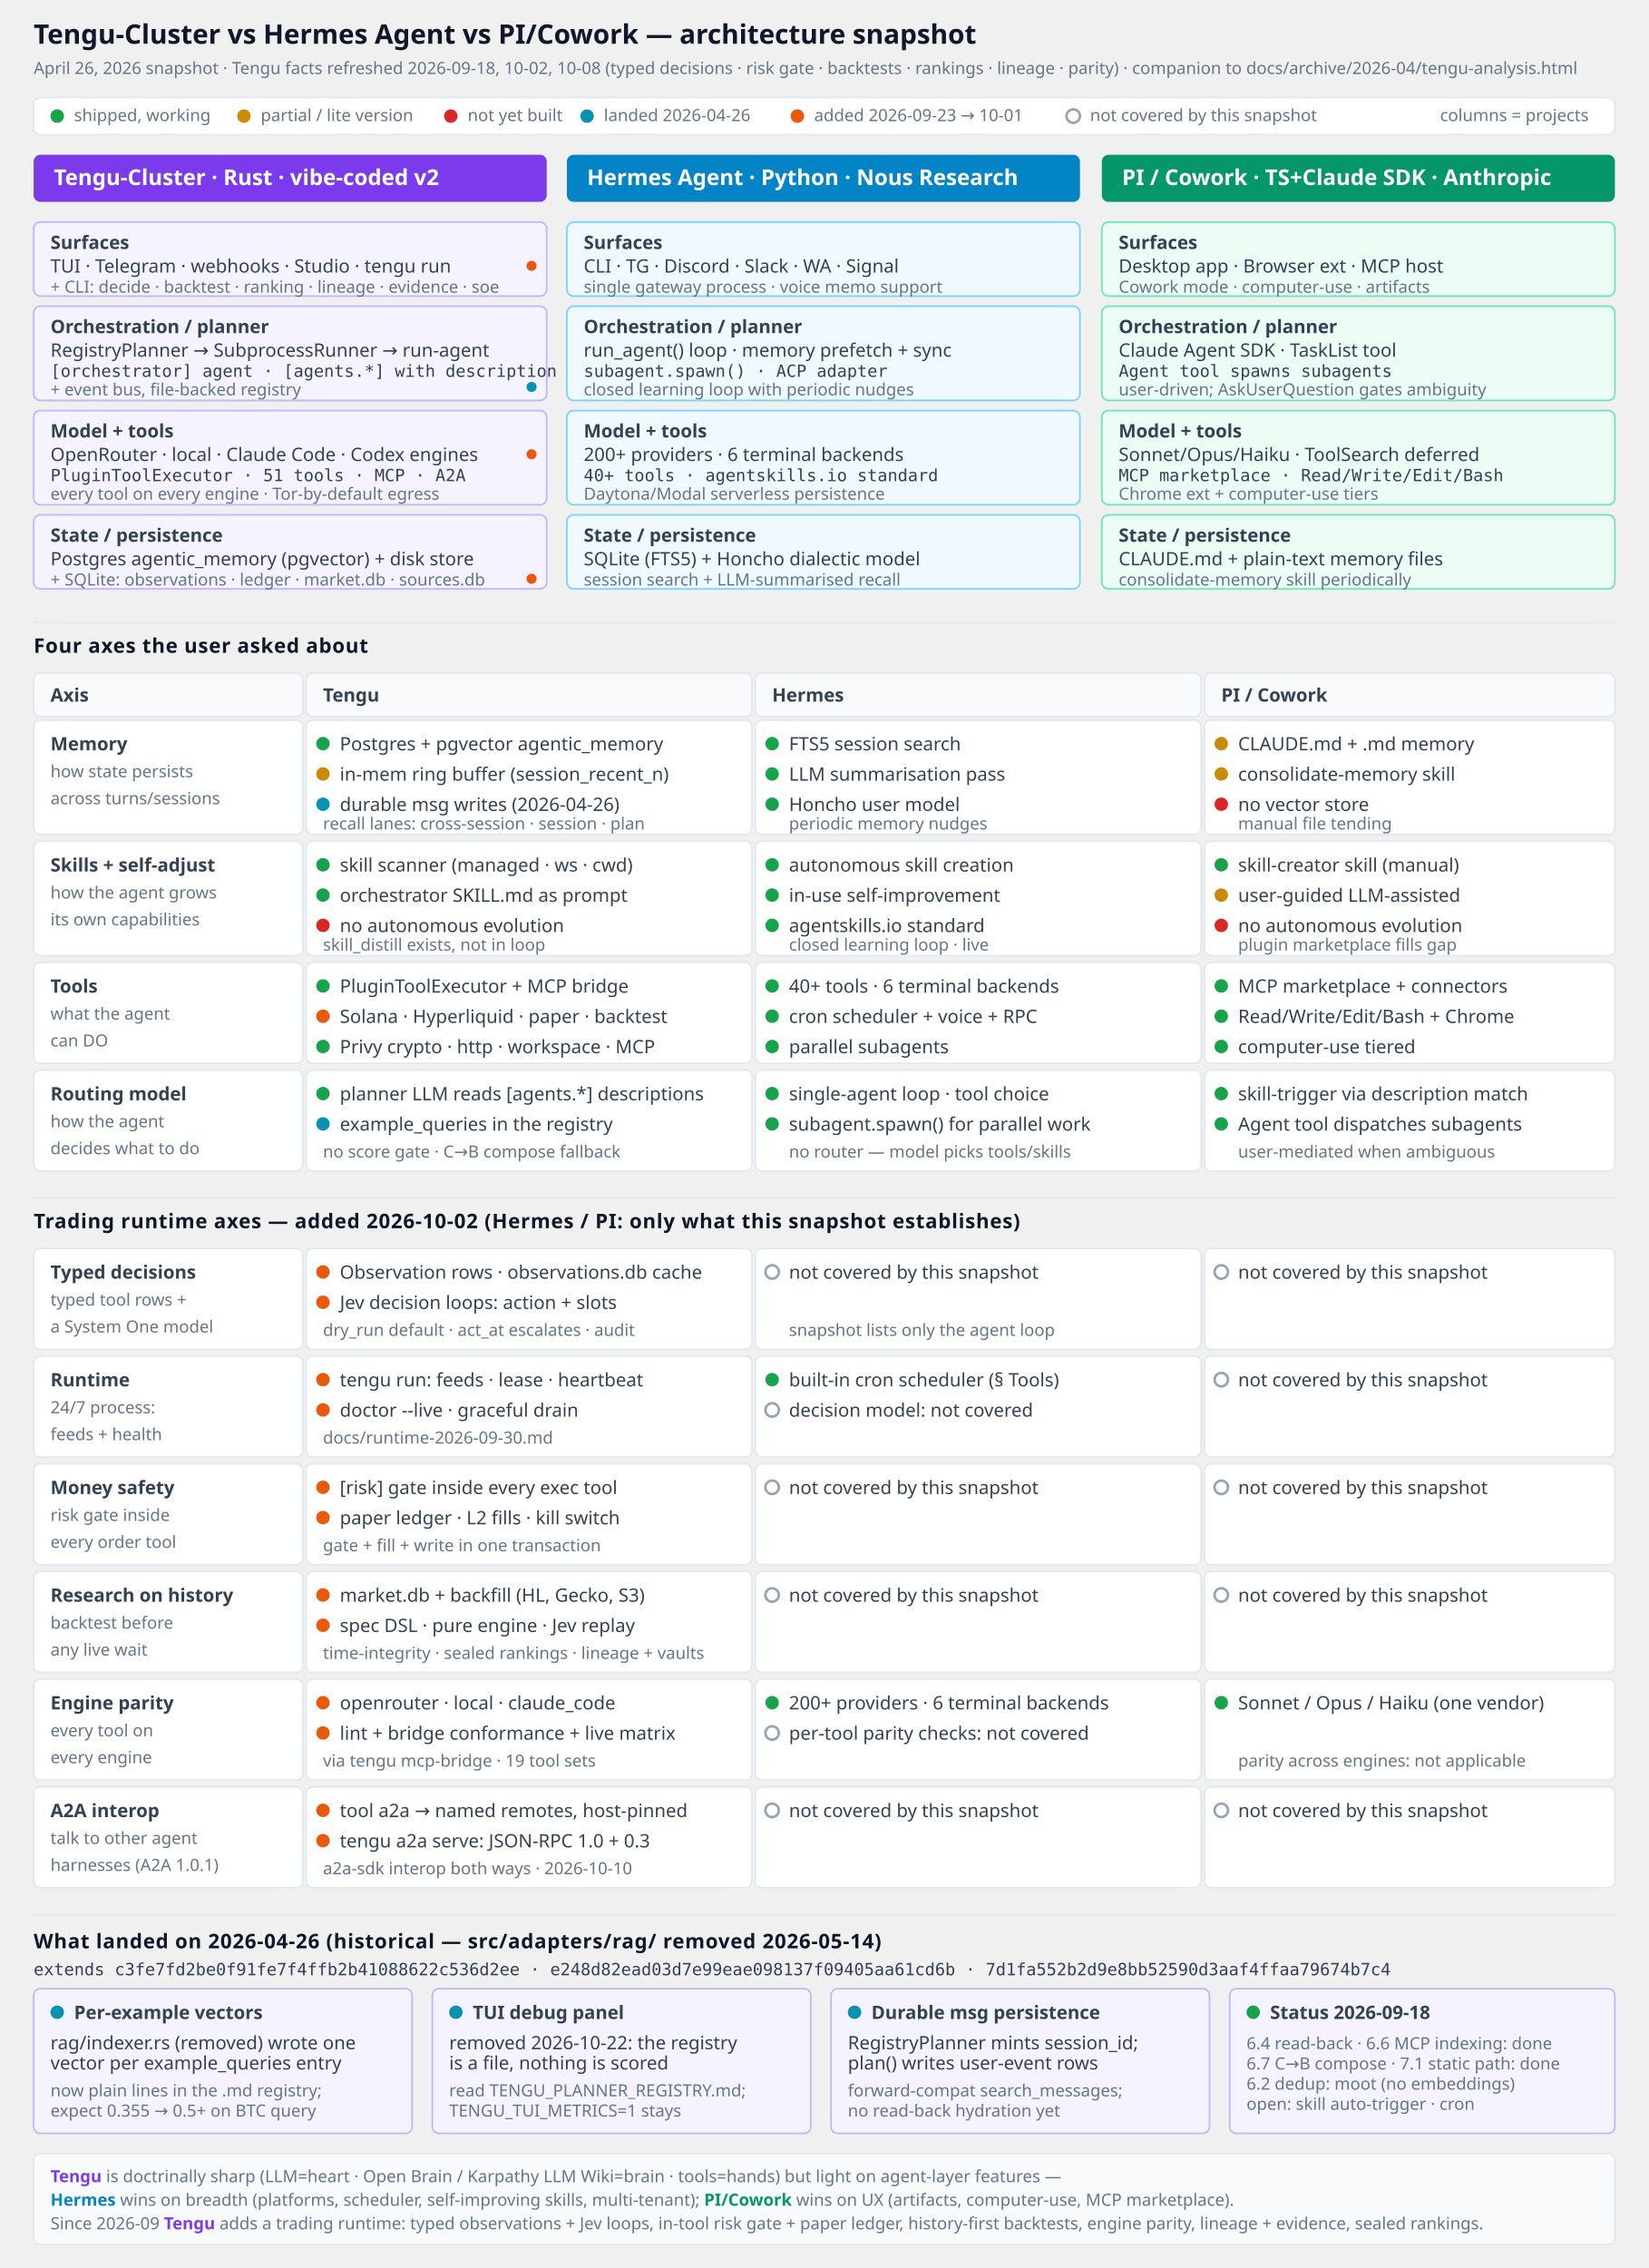
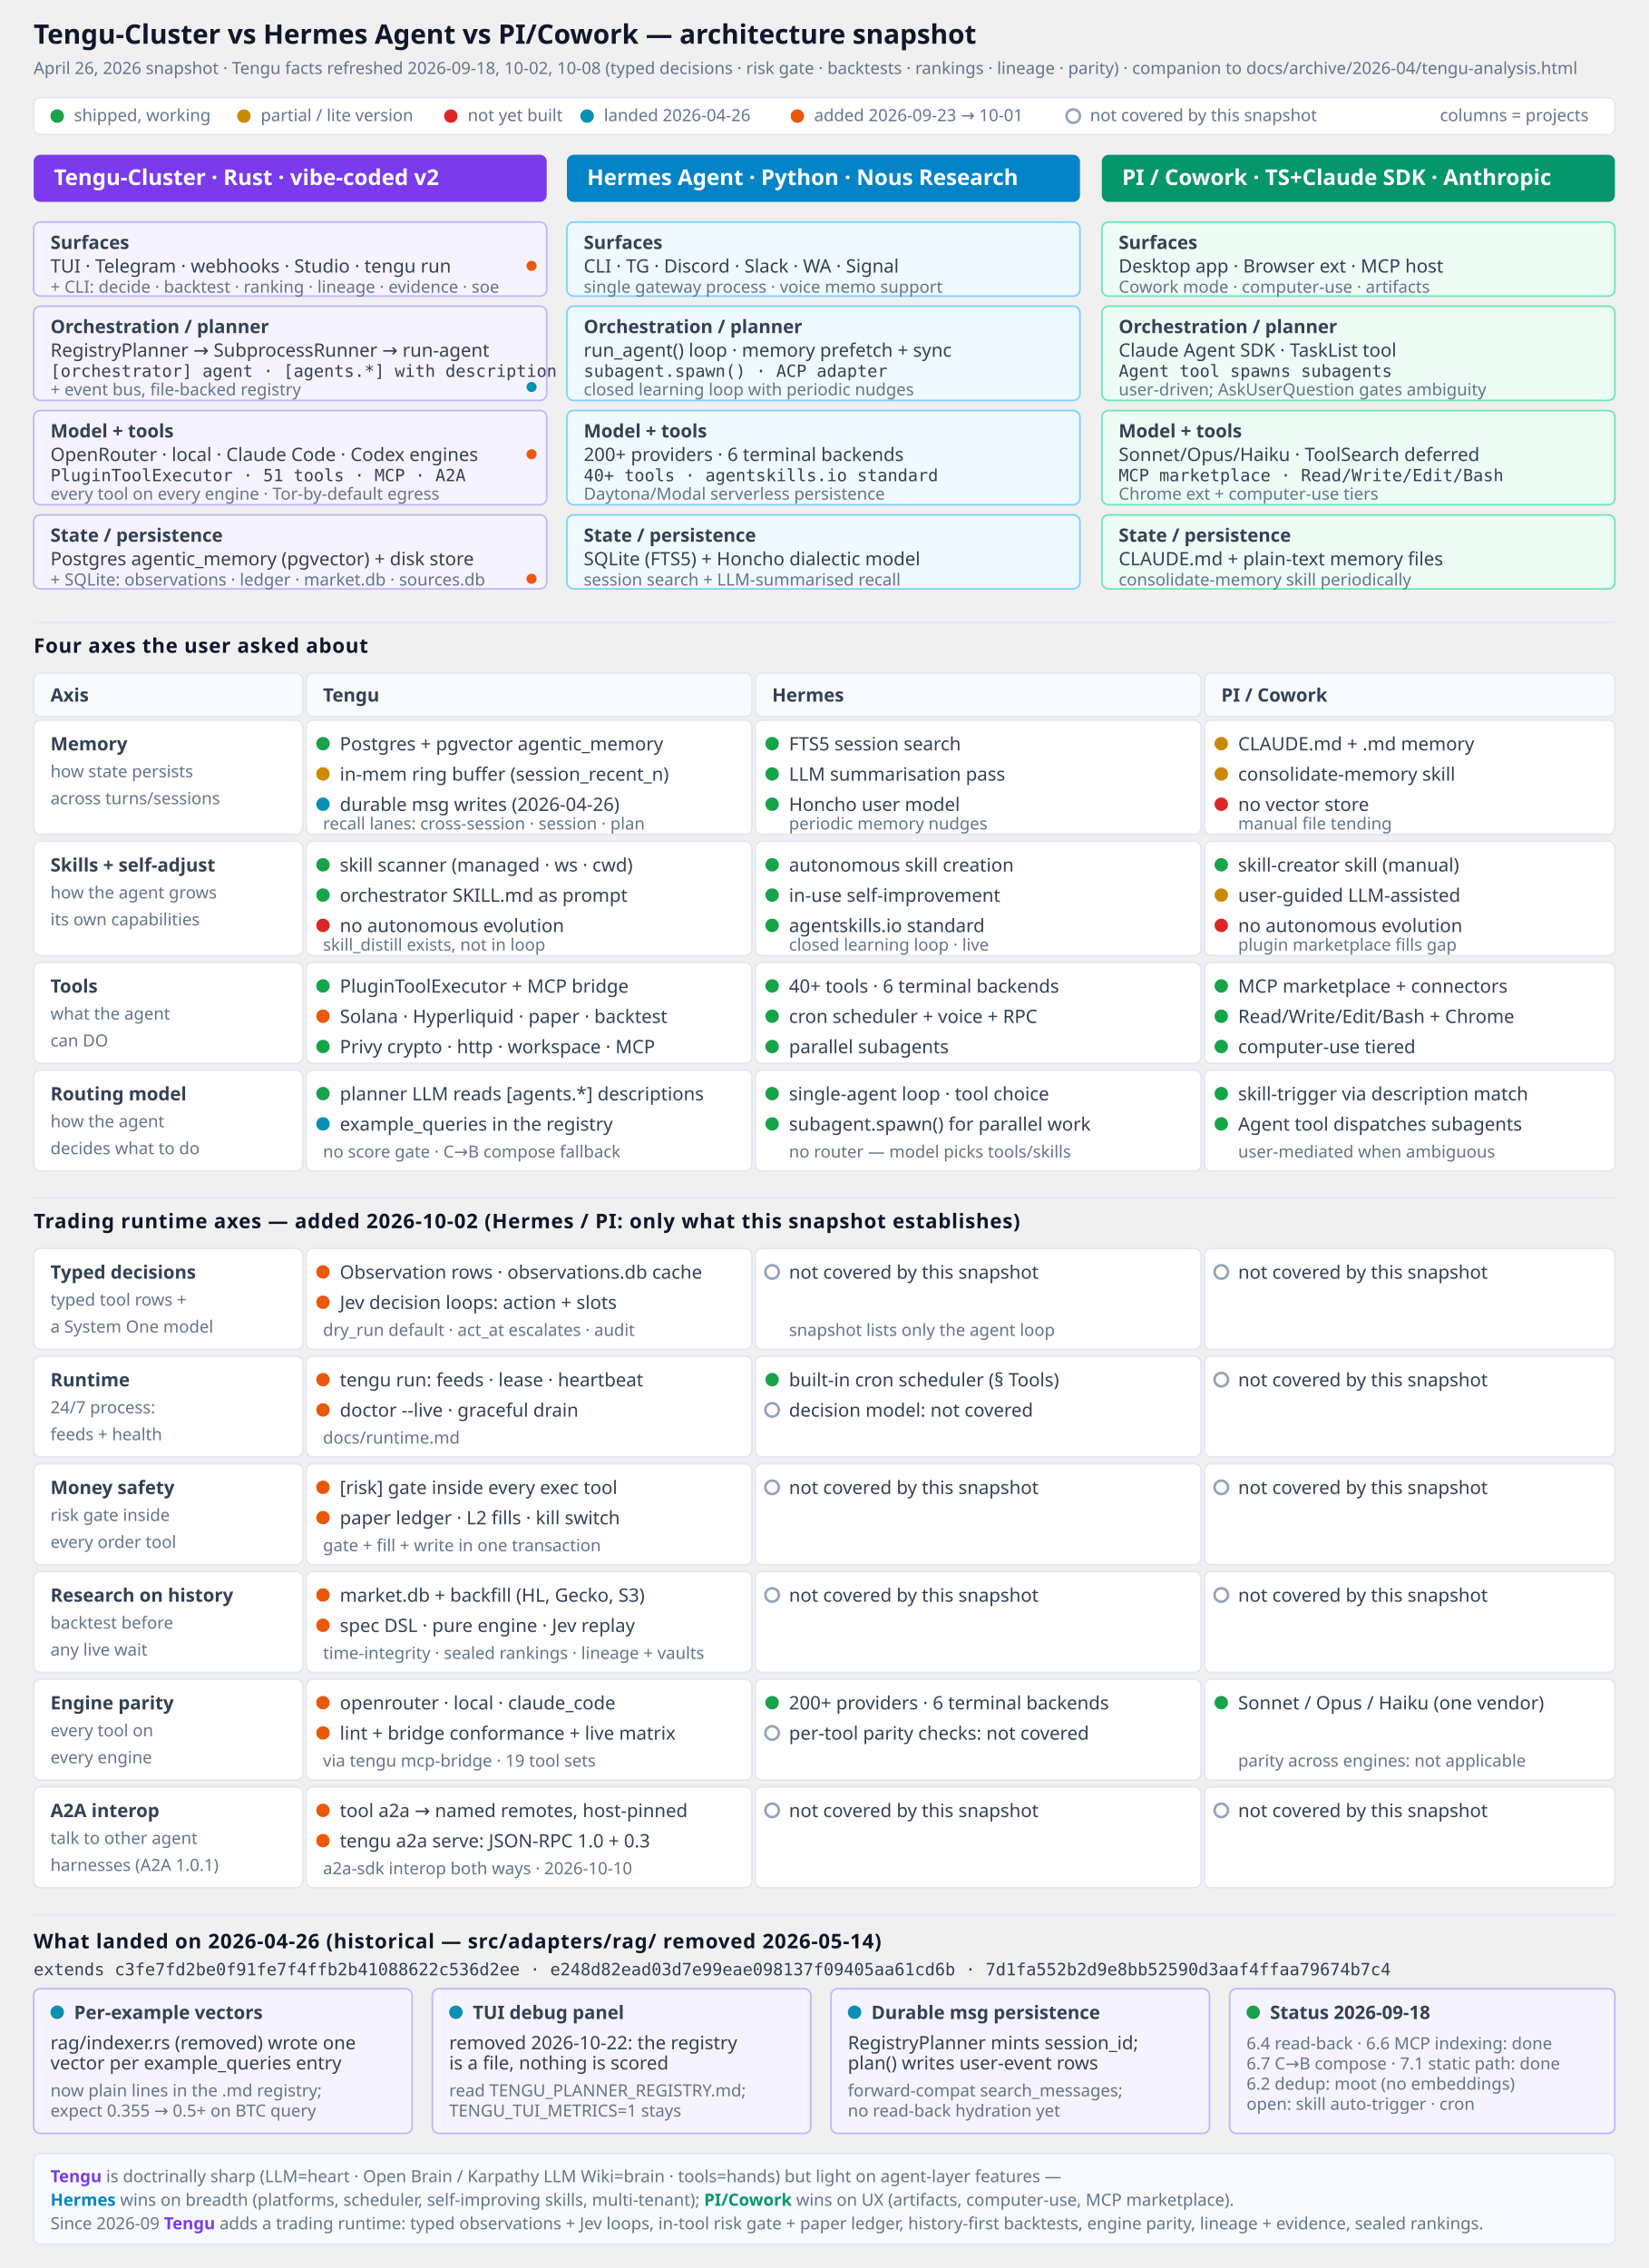
<svg xmlns="http://www.w3.org/2000/svg" viewBox="0 0 980 1348" role="img" aria-labelledby="title desc" font-family="ui-sans-serif, system-ui, sans-serif">
  <style>
    .h1 { font-size: 16px; font-weight: 700; fill: #0f172a; }
    .h2 { font-size: 12px; font-weight: 700; fill: #0f172a; letter-spacing: .4px; text-transform: uppercase; }
    .h3 { font-size: 11px; font-weight: 600; fill: #334155; }
    .body { font-size: 11px; fill: #334155; }
    .small { font-size: 10px; fill: #64748b; }
    .mono { font-family: ui-monospace, SFMono-Regular, monospace; font-size: 10px; fill: #334155; }
    .col-tengu { fill: #f5f3ff; stroke: #c4b5fd; }
    .col-hermes { fill: #f0f9ff; stroke: #7dd3fc; }
    .col-pi { fill: #ecfdf5; stroke: #6ee7b7; }
    .pill-tengu { fill: #7c3aed; }
    .pill-hermes { fill: #0284c7; }
    .pill-pi { fill: #059669; }
    .row { fill: #ffffff; stroke: #e2e8f0; }
    .row-alt { fill: #f8fafc; stroke: #e2e8f0; }
    .ok { fill: #16a34a; }
    .warn { fill: #ca8a04; }
    .miss { fill: #dc2626; }
    .new { fill: #0891b2; }
    .added { fill: #ea580c; }
    .unk { fill: #ffffff; stroke: #94a3b8; stroke-width: 1.5; }
  </style>
  <text x="20" y="26" class="h1">Tengu-Cluster vs Hermes Agent vs PI/Cowork — architecture snapshot</text>
  <text x="20" y="44" class="small">April 26, 2026 snapshot · Tengu facts refreshed 2026-09-18, 10-02, 10-08 (typed decisions · risk gate · backtests · rankings · lineage · parity) · companion to docs/archive/2026-04/tengu-analysis.html</text>
  <g transform="translate(20, 58)">
    <rect width="940" height="22" rx="4" class="row" />
    <circle cx="14" cy="11" r="4" class="ok" />
    <text x="24" y="14" class="small">shipped, working</text>
    <circle cx="125" cy="11" r="4" class="warn" />
    <text x="135" y="14" class="small">partial / lite version</text>
    <circle cx="248" cy="11" r="4" class="miss" />
    <text x="258" y="14" class="small">not yet built</text>
    <circle cx="329" cy="11" r="4" class="new" />
    <text x="339" y="14" class="small">landed 2026-04-26</text>
    <circle cx="454" cy="11" r="4" class="added" />
    <text x="464" y="14" class="small">added 2026-09-23 → 10-01</text>
    <circle cx="618" cy="11" r="4" class="unk" />
    <text x="628" y="14" class="small">not covered by this snapshot</text>
    <text x="836" y="14" class="small">columns = projects</text>
  </g>
  <g transform="translate(20, 92)">
    <rect x="0" y="0" width="305" height="28" rx="4" class="pill-tengu" />
    <text x="12" y="18" font-size="13" font-weight="700" fill="#fff">Tengu-Cluster · Rust · vibe-coded v2</text>
    <rect x="317" y="0" width="305" height="28" rx="4" class="pill-hermes" />
    <text x="329" y="18" font-size="13" font-weight="700" fill="#fff">Hermes Agent · Python · Nous Research</text>
    <rect x="635" y="0" width="305" height="28" rx="4" class="pill-pi" />
    <text x="647" y="18" font-size="13" font-weight="700" fill="#fff">PI / Cowork · TS+Claude SDK · Anthropic</text>
  </g>
  <g transform="translate(20, 132)">
    <rect x="0" y="0" width="305" height="44" rx="4" class="col-tengu" />
    <text x="10" y="16" class="h3">Surfaces</text>
    <text x="10" y="30" class="body">TUI · Telegram · webhooks · Studio · tengu run</text>
    <circle cx="296" cy="26" r="3" class="added" />
    <text x="10" y="42" class="small">+ CLI: decide · backtest · ranking · lineage · evidence · soe</text>
    <rect x="317" y="0" width="305" height="44" rx="4" class="col-hermes" />
    <text x="327" y="16" class="h3">Surfaces</text>
    <text x="327" y="30" class="body">CLI · TG · Discord · Slack · WA · Signal</text>
    <text x="327" y="42" class="small">single gateway process · voice memo support</text>
    <rect x="635" y="0" width="305" height="44" rx="4" class="col-pi" />
    <text x="645" y="16" class="h3">Surfaces</text>
    <text x="645" y="30" class="body">Desktop app · Browser ext · MCP host</text>
    <text x="645" y="42" class="small">Cowork mode · computer-use · artifacts</text>
    <rect x="0" y="50" width="305" height="56" rx="4" class="col-tengu" />
    <text x="10" y="66" class="h3">Orchestration / planner</text>
    <text x="10" y="80" class="body">RegistryPlanner → SubprocessRunner → run-agent</text>
    <text x="10" y="92" class="mono">[orchestrator] agent · [agents.*] with description</text>
    <circle cx="296" cy="98" r="3" class="new" />
    <text x="10" y="103" class="small">+ event bus, file-backed registry</text>
    <rect x="317" y="50" width="305" height="56" rx="4" class="col-hermes" />
    <text x="327" y="66" class="h3">Orchestration / planner</text>
    <text x="327" y="80" class="body">run_agent() loop · memory prefetch + sync</text>
    <text x="327" y="92" class="mono">subagent.spawn() · ACP adapter</text>
    <text x="327" y="103" class="small">closed learning loop with periodic nudges</text>
    <rect x="635" y="50" width="305" height="56" rx="4" class="col-pi" />
    <text x="645" y="66" class="h3">Orchestration / planner</text>
    <text x="645" y="80" class="body">Claude Agent SDK · TaskList tool</text>
    <text x="645" y="92" class="mono">Agent tool spawns subagents</text>
    <text x="645" y="103" class="small">user-driven; AskUserQuestion gates ambiguity</text>
    <rect x="0" y="112" width="305" height="56" rx="4" class="col-tengu" />
    <text x="10" y="128" class="h3">Model + tools</text>
    <text x="10" y="142" class="body">OpenRouter · local · Claude Code · Codex engines</text>
    <circle cx="296" cy="138" r="3" class="added" />
    <text x="10" y="154" class="mono">PluginToolExecutor · 51 tools · MCP · A2A</text>
    <text x="10" y="165" class="small">every tool on every engine · Tor-by-default egress</text>
    <rect x="317" y="112" width="305" height="56" rx="4" class="col-hermes" />
    <text x="327" y="128" class="h3">Model + tools</text>
    <text x="327" y="142" class="body">200+ providers · 6 terminal backends</text>
    <text x="327" y="154" class="mono">40+ tools · agentskills.io standard</text>
    <text x="327" y="165" class="small">Daytona/Modal serverless persistence</text>
    <rect x="635" y="112" width="305" height="56" rx="4" class="col-pi" />
    <text x="645" y="128" class="h3">Model + tools</text>
    <text x="645" y="142" class="body">Sonnet/Opus/Haiku · ToolSearch deferred</text>
    <text x="645" y="154" class="mono">MCP marketplace · Read/Write/Edit/Bash</text>
    <text x="645" y="165" class="small">Chrome ext + computer-use tiers</text>
    <rect x="0" y="174" width="305" height="44" rx="4" class="col-tengu" />
    <text x="10" y="190" class="h3">State / persistence</text>
    <text x="10" y="204" class="body">Postgres agentic_memory (pgvector) + disk store</text>
    <circle cx="296" cy="212" r="3" class="added" />
    <text x="10" y="216" class="small">+ SQLite: observations · ledger · market.db · sources.db</text>
    <rect x="317" y="174" width="305" height="44" rx="4" class="col-hermes" />
    <text x="327" y="190" class="h3">State / persistence</text>
    <text x="327" y="204" class="body">SQLite (FTS5) + Honcho dialectic model</text>
    <text x="327" y="216" class="small">session search + LLM-summarised recall</text>
    <rect x="635" y="174" width="305" height="44" rx="4" class="col-pi" />
    <text x="645" y="190" class="h3">State / persistence</text>
    <text x="645" y="204" class="body">CLAUDE.md + plain-text memory files</text>
    <text x="645" y="216" class="small">consolidate-memory skill periodically</text>
  </g>
  <line x1="20" y1="370" x2="960" y2="370" stroke="#e2e8f0" />
  <text x="20" y="388" class="h2">Four axes the user asked about</text>
  <g transform="translate(20, 400)">
    <rect x="0" y="0" width="160" height="26" rx="4" class="row-alt" />
    <text x="10" y="17" class="h3">Axis</text>
    <rect x="162" y="0" width="265" height="26" rx="4" class="row-alt" />
    <text x="172" y="17" class="h3" fill="#7c3aed">Tengu</text>
    <rect x="429" y="0" width="265" height="26" rx="4" class="row-alt" />
    <text x="439" y="17" class="h3" fill="#0284c7">Hermes</text>
    <rect x="696" y="0" width="244" height="26" rx="4" class="row-alt" />
    <text x="706" y="17" class="h3" fill="#059669">PI / Cowork</text>
  </g>
  <g transform="translate(20, 428)">
    <rect x="0" y="0" width="160" height="68" rx="4" class="row" />
    <text x="10" y="18" class="h3">Memory</text>
    <text x="10" y="34" class="small">how state persists</text>
    <text x="10" y="50" class="small">across turns/sessions</text>
    <rect x="162" y="0" width="265" height="68" rx="4" class="row" />
    <circle cx="172" cy="14" r="4" class="ok" />
    <text x="182" y="18" class="body">Postgres + pgvector agentic_memory</text>
    <circle cx="172" cy="32" r="4" class="warn" />
    <text x="182" y="36" class="body">in-mem ring buffer (session_recent_n)</text>
    <circle cx="172" cy="50" r="4" class="new" />
    <text x="182" y="54" class="body">durable msg writes (2026-04-26)</text>
    <text x="172" y="65" class="small">recall lanes: cross-session · session · plan</text>
    <rect x="429" y="0" width="265" height="68" rx="4" class="row" />
    <circle cx="439" cy="14" r="4" class="ok" />
    <text x="449" y="18" class="body">FTS5 session search</text>
    <circle cx="439" cy="32" r="4" class="ok" />
    <text x="449" y="36" class="body">LLM summarisation pass</text>
    <circle cx="439" cy="50" r="4" class="ok" />
    <text x="449" y="54" class="body">Honcho user model</text>
    <text x="449" y="65" class="small">periodic memory nudges</text>
    <rect x="696" y="0" width="244" height="68" rx="4" class="row" />
    <circle cx="706" cy="14" r="4" class="warn" />
    <text x="716" y="18" class="body">CLAUDE.md + .md memory</text>
    <circle cx="706" cy="32" r="4" class="warn" />
    <text x="716" y="36" class="body">consolidate-memory skill</text>
    <circle cx="706" cy="50" r="4" class="miss" />
    <text x="716" y="54" class="body">no vector store</text>
    <text x="716" y="65" class="small">manual file tending</text>
  </g>
  <g transform="translate(20, 500)">
    <rect x="0" y="0" width="160" height="68" rx="4" class="row" />
    <text x="10" y="18" class="h3">Skills + self-adjust</text>
    <text x="10" y="34" class="small">how the agent grows</text>
    <text x="10" y="50" class="small">its own capabilities</text>
    <rect x="162" y="0" width="265" height="68" rx="4" class="row" />
    <circle cx="172" cy="14" r="4" class="ok" />
    <text x="182" y="18" class="body">skill scanner (managed · ws · cwd)</text>
    <circle cx="172" cy="32" r="4" class="ok" />
    <text x="182" y="36" class="body">orchestrator SKILL.md as prompt</text>
    <circle cx="172" cy="50" r="4" class="miss" />
    <text x="182" y="54" class="body">no autonomous evolution</text>
    <text x="172" y="65" class="small">skill_distill exists, not in loop</text>
    <rect x="429" y="0" width="265" height="68" rx="4" class="row" />
    <circle cx="439" cy="14" r="4" class="ok" />
    <text x="449" y="18" class="body">autonomous skill creation</text>
    <circle cx="439" cy="32" r="4" class="ok" />
    <text x="449" y="36" class="body">in-use self-improvement</text>
    <circle cx="439" cy="50" r="4" class="ok" />
    <text x="449" y="54" class="body">agentskills.io standard</text>
    <text x="449" y="65" class="small">closed learning loop · live</text>
    <rect x="696" y="0" width="244" height="68" rx="4" class="row" />
    <circle cx="706" cy="14" r="4" class="ok" />
    <text x="716" y="18" class="body">skill-creator skill (manual)</text>
    <circle cx="706" cy="32" r="4" class="warn" />
    <text x="716" y="36" class="body">user-guided LLM-assisted</text>
    <circle cx="706" cy="50" r="4" class="miss" />
    <text x="716" y="54" class="body">no autonomous evolution</text>
    <text x="716" y="65" class="small">plugin marketplace fills gap</text>
  </g>
  <g transform="translate(20, 572)">
    <rect x="0" y="0" width="160" height="60" rx="4" class="row" />
    <text x="10" y="18" class="h3">Tools</text>
    <text x="10" y="34" class="small">what the agent</text>
    <text x="10" y="50" class="small">can DO</text>
    <rect x="162" y="0" width="265" height="60" rx="4" class="row" />
    <circle cx="172" cy="14" r="4" class="ok" />
    <text x="182" y="18" class="body">PluginToolExecutor + MCP bridge</text>
    <circle cx="172" cy="32" r="4" class="added" />
    <text x="182" y="36" class="body">Solana · Hyperliquid · paper · backtest</text>
    <circle cx="172" cy="50" r="4" class="ok" />
    <text x="182" y="54" class="body">Privy crypto · http · workspace · MCP</text>
    <rect x="429" y="0" width="265" height="60" rx="4" class="row" />
    <circle cx="439" cy="14" r="4" class="ok" />
    <text x="449" y="18" class="body">40+ tools · 6 terminal backends</text>
    <circle cx="439" cy="32" r="4" class="ok" />
    <text x="449" y="36" class="body">cron scheduler + voice + RPC</text>
    <circle cx="439" cy="50" r="4" class="ok" />
    <text x="449" y="54" class="body">parallel subagents</text>
    <rect x="696" y="0" width="244" height="60" rx="4" class="row" />
    <circle cx="706" cy="14" r="4" class="ok" />
    <text x="716" y="18" class="body">MCP marketplace + connectors</text>
    <circle cx="706" cy="32" r="4" class="ok" />
    <text x="716" y="36" class="body">Read/Write/Edit/Bash + Chrome</text>
    <circle cx="706" cy="50" r="4" class="ok" />
    <text x="716" y="54" class="body">computer-use tiered</text>
  </g>
  <g transform="translate(20, 636)">
    <rect x="0" y="0" width="160" height="60" rx="4" class="row" />
    <text x="10" y="18" class="h3">Routing model</text>
    <text x="10" y="34" class="small">how the agent</text>
    <text x="10" y="50" class="small">decides what to do</text>
    <rect x="162" y="0" width="265" height="60" rx="4" class="row" />
    <circle cx="172" cy="14" r="4" class="ok" />
    <text x="182" y="18" class="body">planner LLM reads [agents.*] descriptions</text>
    <circle cx="172" cy="32" r="4" class="new" />
    <text x="182" y="36" class="body">example_queries in the registry</text>
    <text x="172" y="52" class="small">no score gate · C→B compose fallback</text>
    <rect x="429" y="0" width="265" height="60" rx="4" class="row" />
    <circle cx="439" cy="14" r="4" class="ok" />
    <text x="449" y="18" class="body">single-agent loop · tool choice</text>
    <circle cx="439" cy="32" r="4" class="ok" />
    <text x="449" y="36" class="body">subagent.spawn() for parallel work</text>
    <text x="449" y="52" class="small">no router — model picks tools/skills</text>
    <rect x="696" y="0" width="244" height="60" rx="4" class="row" />
    <circle cx="706" cy="14" r="4" class="ok" />
    <text x="716" y="18" class="body">skill-trigger via description match</text>
    <circle cx="706" cy="32" r="4" class="ok" />
    <text x="716" y="36" class="body">Agent tool dispatches subagents</text>
    <text x="716" y="52" class="small">user-mediated when ambiguous</text>
  </g>
  <line x1="20" y1="712" x2="960" y2="712" stroke="#e2e8f0" />
  <text x="20" y="730" class="h2">Trading runtime axes — added 2026-10-02 (Hermes / PI: only what this snapshot establishes)</text>
  <g transform="translate(20, 742)">
    <rect x="0" y="0" width="160" height="60" rx="4" class="row" />
    <text x="10" y="18" class="h3">Typed decisions</text>
    <text x="10" y="34" class="small">typed tool rows +</text>
    <text x="10" y="50" class="small">a System One model</text>
    <rect x="162" y="0" width="265" height="60" rx="4" class="row" />
    <circle cx="172" cy="14" r="4" class="added" />
    <text x="182" y="18" class="body">Observation rows · observations.db cache</text>
    <circle cx="172" cy="32" r="4" class="added" />
    <text x="182" y="36" class="body">Jev decision loops: action + slots</text>
    <text x="172" y="52" class="small">dry_run default · act_at escalates · audit</text>
    <rect x="429" y="0" width="265" height="60" rx="4" class="row" />
    <circle cx="439" cy="14" r="4" class="unk" />
    <text x="449" y="18" class="body">not covered by this snapshot</text>
    <text x="449" y="52" class="small">snapshot lists only the agent loop</text>
    <rect x="696" y="0" width="244" height="60" rx="4" class="row" />
    <circle cx="706" cy="14" r="4" class="unk" />
    <text x="716" y="18" class="body">not covered by this snapshot</text>
  </g>
  <g transform="translate(20, 806)">
    <rect x="0" y="0" width="160" height="60" rx="4" class="row" />
    <text x="10" y="18" class="h3">Runtime</text>
    <text x="10" y="34" class="small">24/7 process:</text>
    <text x="10" y="50" class="small">feeds + health</text>
    <rect x="162" y="0" width="265" height="60" rx="4" class="row" />
    <circle cx="172" cy="14" r="4" class="added" />
    <text x="182" y="18" class="body">tengu run: feeds · lease · heartbeat</text>
    <circle cx="172" cy="32" r="4" class="added" />
    <text x="182" y="36" class="body">doctor --live · graceful drain</text>
-     <text x="172" y="52" class="small">docs/runtime-2026-09-30.md</text>
+     <text x="172" y="52" class="small">docs/runtime.md</text>
    <rect x="429" y="0" width="265" height="60" rx="4" class="row" />
    <circle cx="439" cy="14" r="4" class="ok" />
    <text x="449" y="18" class="body">built-in cron scheduler (§ Tools)</text>
    <circle cx="439" cy="32" r="4" class="unk" />
    <text x="449" y="36" class="body">decision model: not covered</text>
    <rect x="696" y="0" width="244" height="60" rx="4" class="row" />
    <circle cx="706" cy="14" r="4" class="unk" />
    <text x="716" y="18" class="body">not covered by this snapshot</text>
  </g>
  <g transform="translate(20, 870)">
    <rect x="0" y="0" width="160" height="60" rx="4" class="row" />
    <text x="10" y="18" class="h3">Money safety</text>
    <text x="10" y="34" class="small">risk gate inside</text>
    <text x="10" y="50" class="small">every order tool</text>
    <rect x="162" y="0" width="265" height="60" rx="4" class="row" />
    <circle cx="172" cy="14" r="4" class="added" />
    <text x="182" y="18" class="body">[risk] gate inside every exec tool</text>
    <circle cx="172" cy="32" r="4" class="added" />
    <text x="182" y="36" class="body">paper ledger · L2 fills · kill switch</text>
    <text x="172" y="52" class="small">gate + fill + write in one transaction</text>
    <rect x="429" y="0" width="265" height="60" rx="4" class="row" />
    <circle cx="439" cy="14" r="4" class="unk" />
    <text x="449" y="18" class="body">not covered by this snapshot</text>
    <rect x="696" y="0" width="244" height="60" rx="4" class="row" />
    <circle cx="706" cy="14" r="4" class="unk" />
    <text x="716" y="18" class="body">not covered by this snapshot</text>
  </g>
  <g transform="translate(20, 934)">
    <rect x="0" y="0" width="160" height="60" rx="4" class="row" />
    <text x="10" y="18" class="h3">Research on history</text>
    <text x="10" y="34" class="small">backtest before</text>
    <text x="10" y="50" class="small">any live wait</text>
    <rect x="162" y="0" width="265" height="60" rx="4" class="row" />
    <circle cx="172" cy="14" r="4" class="added" />
    <text x="182" y="18" class="body">market.db + backfill (HL, Gecko, S3)</text>
    <circle cx="172" cy="32" r="4" class="added" />
    <text x="182" y="36" class="body">spec DSL · pure engine · Jev replay</text>
    <text x="172" y="52" class="small">time-integrity · sealed rankings · lineage + vaults</text>
    <rect x="429" y="0" width="265" height="60" rx="4" class="row" />
    <circle cx="439" cy="14" r="4" class="unk" />
    <text x="449" y="18" class="body">not covered by this snapshot</text>
    <rect x="696" y="0" width="244" height="60" rx="4" class="row" />
    <circle cx="706" cy="14" r="4" class="unk" />
    <text x="716" y="18" class="body">not covered by this snapshot</text>
  </g>
  <g transform="translate(20, 998)">
    <rect x="0" y="0" width="160" height="60" rx="4" class="row" />
    <text x="10" y="18" class="h3">Engine parity</text>
    <text x="10" y="34" class="small">every tool on</text>
    <text x="10" y="50" class="small">every engine</text>
    <rect x="162" y="0" width="265" height="60" rx="4" class="row" />
    <circle cx="172" cy="14" r="4" class="added" />
    <text x="182" y="18" class="body">openrouter · local · claude_code</text>
    <circle cx="172" cy="32" r="4" class="added" />
    <text x="182" y="36" class="body">lint + bridge conformance + live matrix</text>
    <text x="172" y="52" class="small">via tengu mcp-bridge · 19 tool sets</text>
    <rect x="429" y="0" width="265" height="60" rx="4" class="row" />
    <circle cx="439" cy="14" r="4" class="ok" />
    <text x="449" y="18" class="body">200+ providers · 6 terminal backends</text>
    <circle cx="439" cy="32" r="4" class="unk" />
    <text x="449" y="36" class="body">per-tool parity checks: not covered</text>
    <rect x="696" y="0" width="244" height="60" rx="4" class="row" />
    <circle cx="706" cy="14" r="4" class="ok" />
    <text x="716" y="18" class="body">Sonnet / Opus / Haiku (one vendor)</text>
    <text x="716" y="52" class="small">parity across engines: not applicable</text>
  </g>
  <g transform="translate(20, 1062)">
    <rect x="0" y="0" width="160" height="60" rx="4" class="row" />
    <text x="10" y="18" class="h3">A2A interop</text>
    <text x="10" y="34" class="small">talk to other agent</text>
    <text x="10" y="50" class="small">harnesses (A2A 1.0.1)</text>
    <rect x="162" y="0" width="265" height="60" rx="4" class="row" />
    <circle cx="172" cy="14" r="4" class="added" />
    <text x="182" y="18" class="body">tool a2a → named remotes, host-pinned</text>
    <circle cx="172" cy="32" r="4" class="added" />
    <text x="182" y="36" class="body">tengu a2a serve: JSON-RPC 1.0 + 0.3</text>
    <text x="172" y="52" class="small">a2a-sdk interop both ways · 2026-10-10</text>
    <rect x="429" y="0" width="265" height="60" rx="4" class="row" />
    <circle cx="439" cy="14" r="4" class="unk" />
    <text x="449" y="18" class="body">not covered by this snapshot</text>
    <rect x="696" y="0" width="244" height="60" rx="4" class="row" />
    <circle cx="706" cy="14" r="4" class="unk" />
    <text x="716" y="18" class="body">not covered by this snapshot</text>
  </g>
  <line x1="20" y1="1138" x2="960" y2="1138" stroke="#e2e8f0" />
  <text x="20" y="1158" class="h2">What landed on 2026-04-26 (historical — src/adapters/rag/ removed 2026-05-14)</text>
  <text x="20" y="1174" class="mono">extends c3fe7fd2be0f91fe7f4ffb2b41088622c536d2ee · e248d82ead03d7e99eae098137f09405aa61cd6b · 7d1fa552b2d9e8bb52590d3aaf4ffaa79674b7c4</text>
  <g transform="translate(20, 1182)">
    <rect x="0" y="0" width="225" height="86" rx="4" class="col-tengu" />
    <circle cx="14" cy="14" r="4" class="new" />
    <text x="24" y="18" class="h3">Per-example vectors</text>
    <text x="10" y="36" class="body">rag/indexer.rs (removed) wrote one</text>
    <text x="10" y="48" class="body">vector per example_queries entry</text>
    <text x="10" y="64" class="small">now plain lines in the .md registry;</text>
    <text x="10" y="76" class="small">expect 0.355 → 0.5+ on BTC query</text>
    <rect x="237" y="0" width="225" height="86" rx="4" class="col-tengu" />
    <circle cx="251" cy="14" r="4" class="new" />
    <text x="261" y="18" class="h3">TUI debug panel</text>
    <text x="247" y="36" class="body">removed 2026-10-22: the registry</text>
    <text x="247" y="48" class="body">is a file, nothing is scored</text>
    <text x="247" y="64" class="small">read TENGU_PLANNER_REGISTRY.md;</text>
    <text x="247" y="76" class="small">TENGU_TUI_METRICS=1 stays</text>
    <rect x="474" y="0" width="225" height="86" rx="4" class="col-tengu" />
    <circle cx="488" cy="14" r="4" class="new" />
    <text x="498" y="18" class="h3">Durable msg persistence</text>
    <text x="484" y="36" class="body">RegistryPlanner mints session_id;</text>
    <text x="484" y="48" class="body">plan() writes user-event rows</text>
    <text x="484" y="64" class="small">forward-compat search_messages;</text>
    <text x="484" y="76" class="small">no read-back hydration yet</text>
    <rect x="711" y="0" width="229" height="86" rx="4" class="col-tengu" />
    <circle cx="725" cy="14" r="4" class="ok" />
    <text x="735" y="18" class="h3">Status 2026-09-18</text>
    <text x="721" y="36" class="small">6.4 read-back · 6.6 MCP indexing: done</text>
    <text x="721" y="48" class="small">6.7 C→B compose · 7.1 static path: done</text>
    <text x="721" y="60" class="small">6.2 dedup: moot (no embeddings)</text>
    <text x="721" y="72" class="small">open: skill auto-trigger · cron</text>
  </g>
  <g transform="translate(20, 1280)">
    <rect x="0" y="0" width="940" height="54" rx="4" class="row-alt" />
    <text x="10" y="17" class="small">
      <tspan font-weight="700" fill="#7c3aed">Tengu</tspan> is doctrinally sharp (LLM=heart · Open Brain / Karpathy LLM Wiki=brain · tools=hands) but light on agent-layer features —</text>
    <text x="10" y="31" class="small">
      <tspan font-weight="700" fill="#0284c7">Hermes</tspan> wins on breadth (platforms, scheduler, self-improving skills, multi-tenant); <tspan font-weight="700" fill="#059669">PI/Cowork</tspan> wins on UX (artifacts, computer-use, MCP marketplace).</text>
    <text x="10" y="45" class="small">Since 2026-09 <tspan font-weight="700" fill="#7c3aed">Tengu</tspan> adds a trading runtime: typed observations + Jev loops, in-tool risk gate + paper ledger, history-first backtests, engine parity, lineage + evidence, sealed rankings.</text>
  </g>
</svg>
